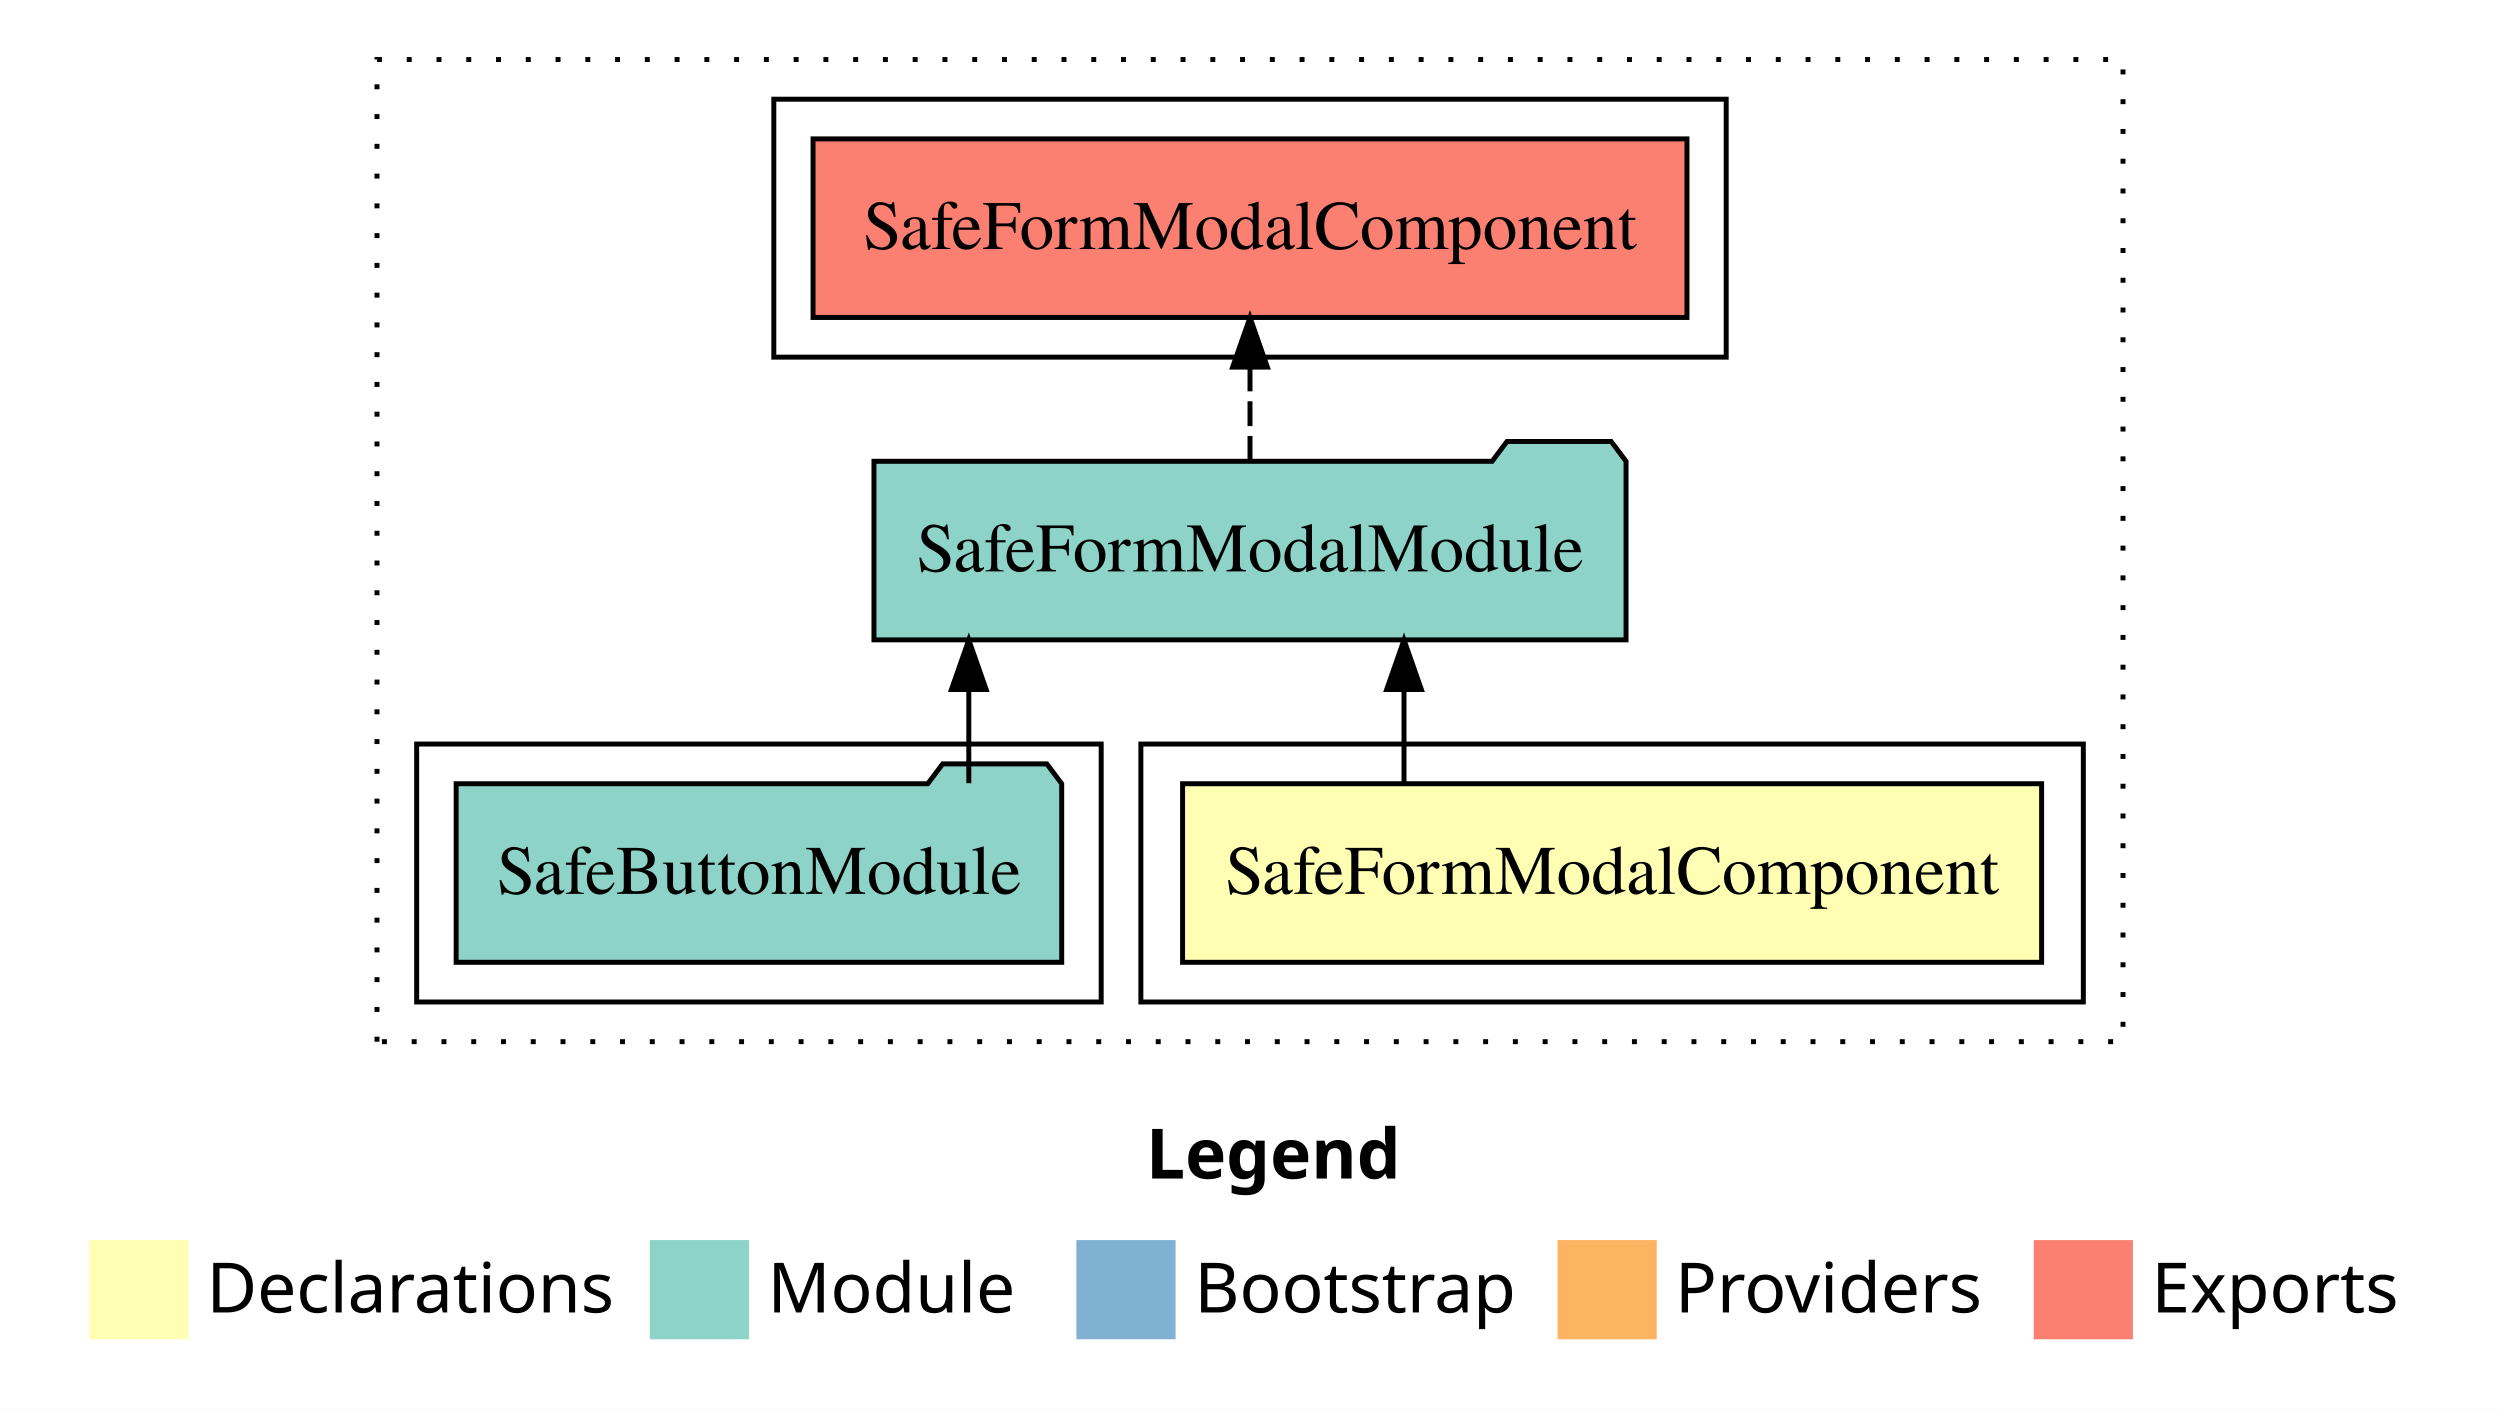
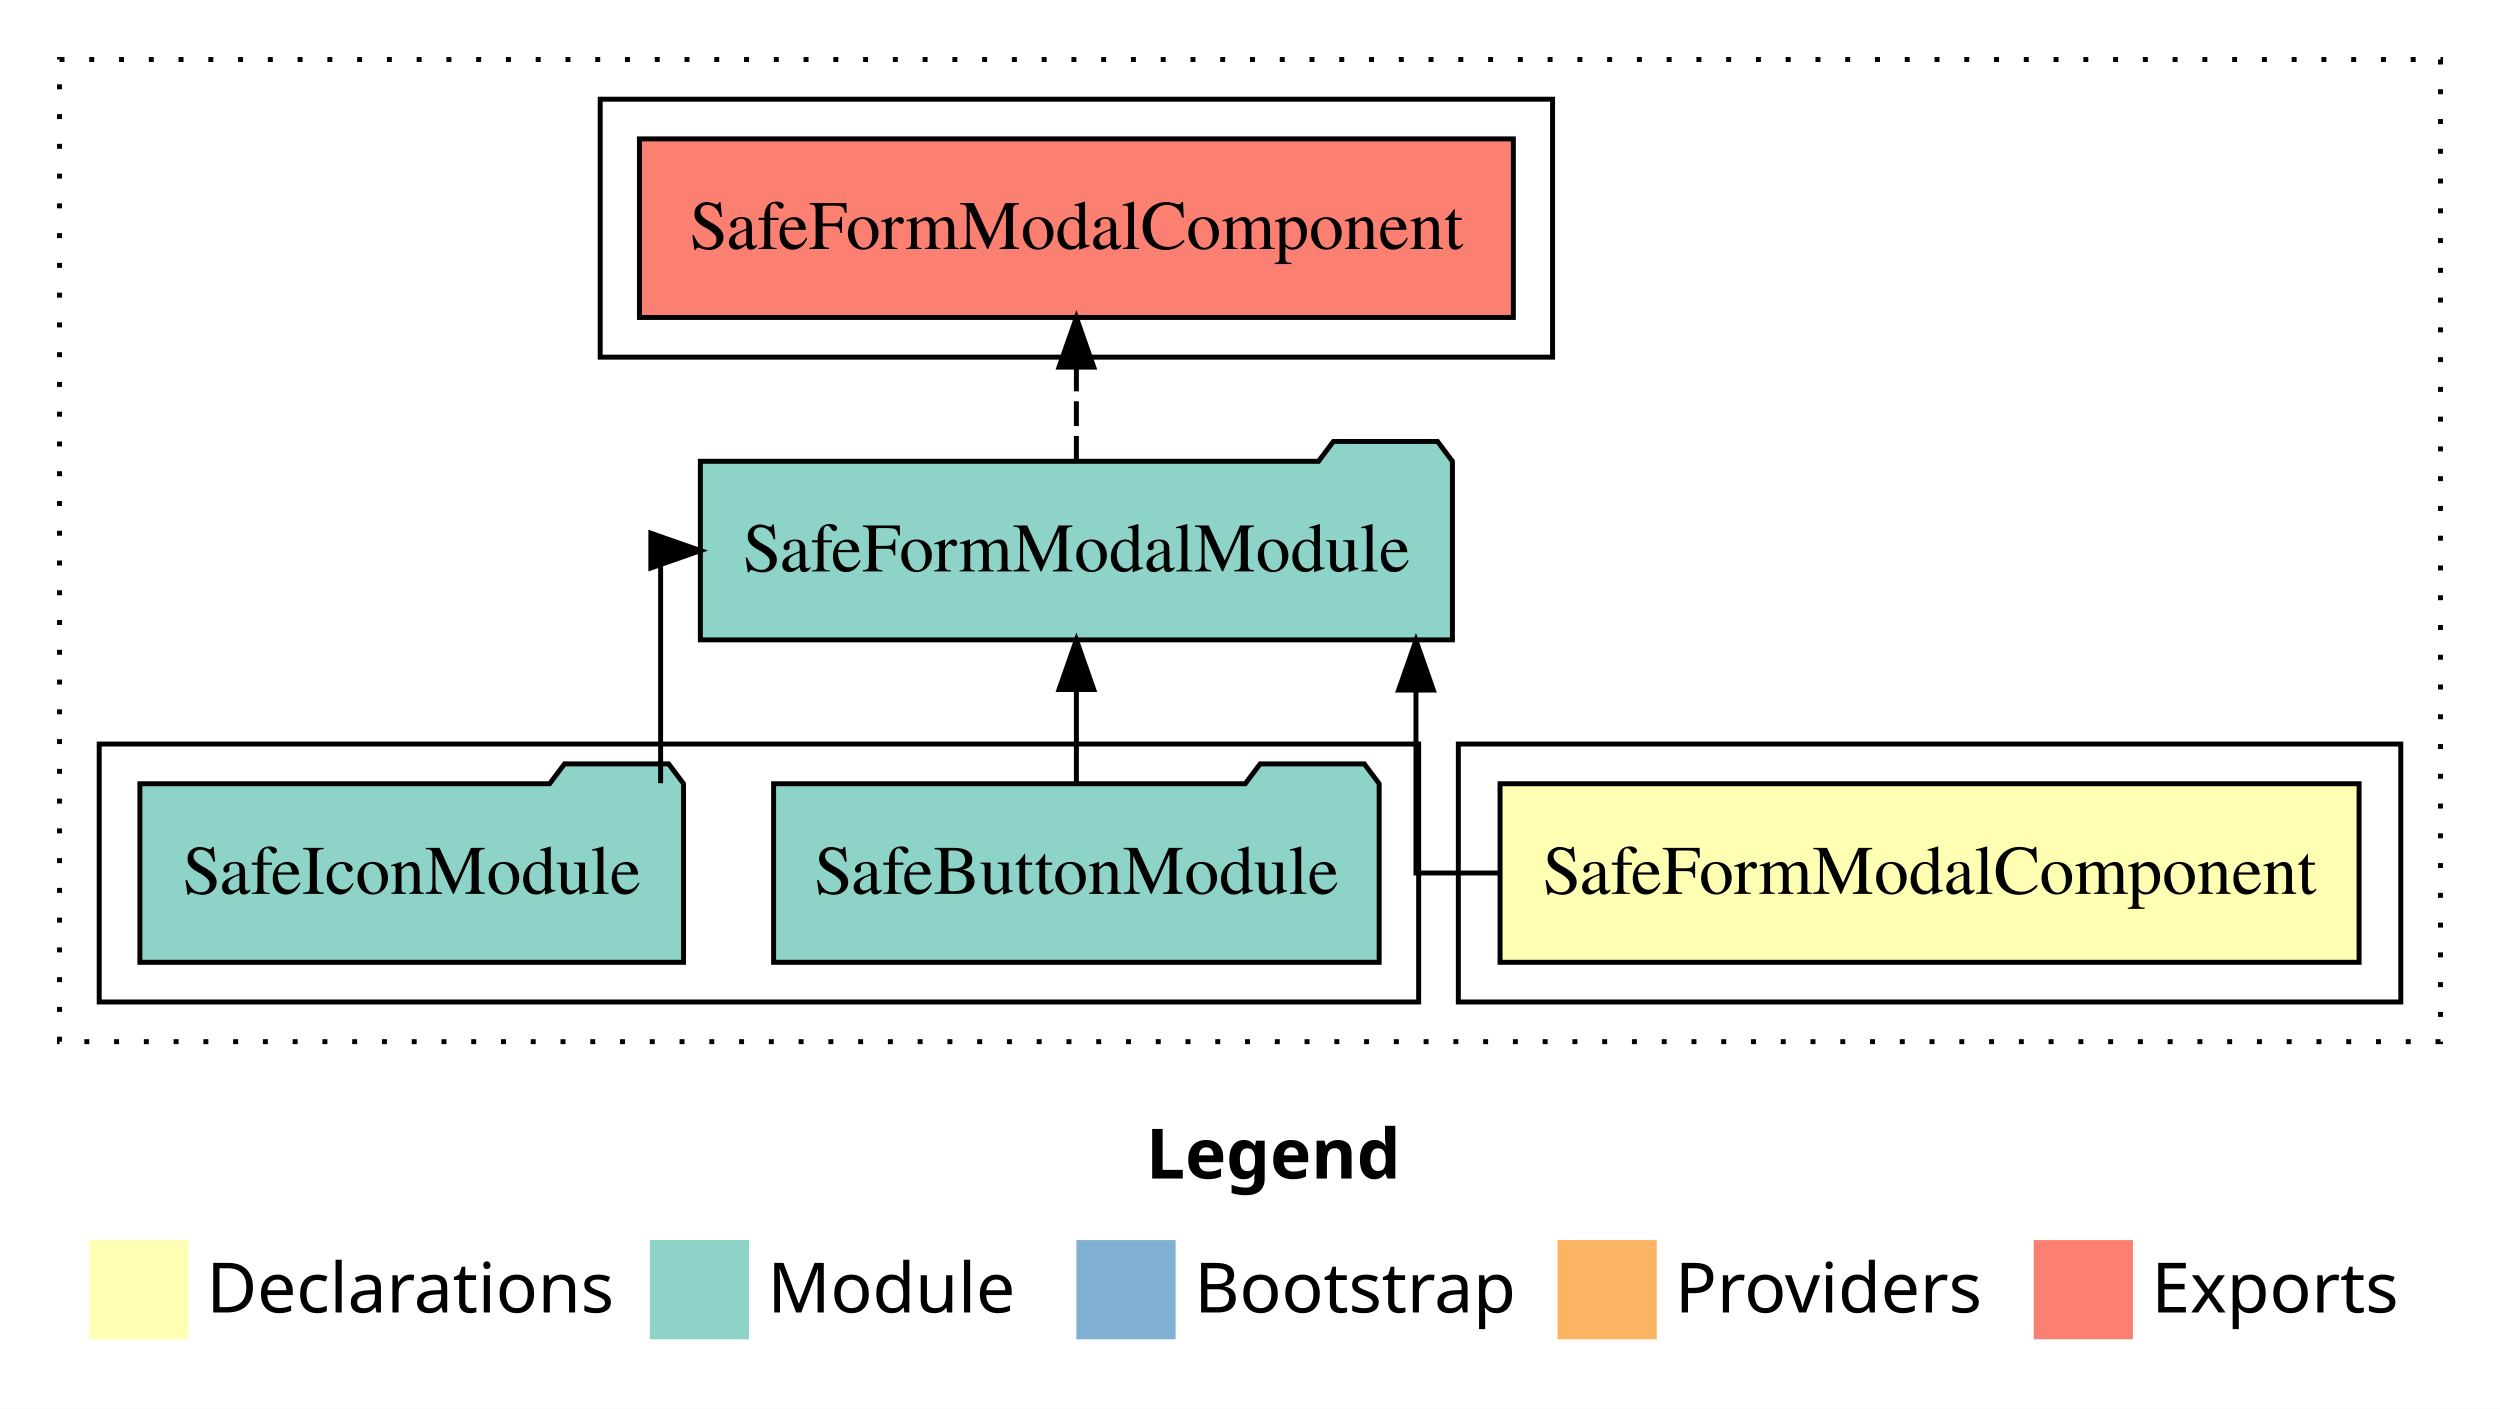
<svg xmlns="http://www.w3.org/2000/svg" width="504pt" height="284pt" viewBox="0.00 0.00 504.00 284.00">
  <g id="graph0" class="graph" transform="scale(1 1) rotate(0) translate(4 280)">
    <polygon fill="white" stroke="transparent" points="-4,4 -4,-280 500,-280 500,4 -4,4" />
    <text text-anchor="start" x="227.01" y="-42.4" font-family="sans-serif" font-weight="bold" font-size="14.00">Legend</text>
    <polygon fill="#ffffb3" stroke="transparent" points="14,-10 14,-30 34,-30 34,-10 14,-10" />
    <text text-anchor="start" x="37.63" y="-15.4" font-family="sans-serif" font-size="14.00">  Declarations</text>
    <polygon fill="#8dd3c7" stroke="transparent" points="127,-10 127,-30 147,-30 147,-10 127,-10" />
    <text text-anchor="start" x="150.73" y="-15.4" font-family="sans-serif" font-size="14.00">  Module</text>
    <polygon fill="#80b1d3" stroke="transparent" points="213,-10 213,-30 233,-30 233,-10 213,-10" />
    <text text-anchor="start" x="236.78" y="-15.4" font-family="sans-serif" font-size="14.00">  Bootstrap</text>
    <polygon fill="#fdb462" stroke="transparent" points="310,-10 310,-30 330,-30 330,-10 310,-10" />
    <text text-anchor="start" x="333.67" y="-15.4" font-family="sans-serif" font-size="14.00">  Providers</text>
    <polygon fill="#fb8072" stroke="transparent" points="406,-10 406,-30 426,-30 426,-10 406,-10" />
    <text text-anchor="start" x="429.73" y="-15.4" font-family="sans-serif" font-size="14.00">  Exports</text>
    <g id="clust1" class="cluster">
-       <polygon fill="none" stroke="black" stroke-dasharray="1,5" points="72,-70 72,-268 424,-268 424,-70 72,-70" />
+       <polygon fill="none" stroke="black" stroke-dasharray="1,5" points="8,-70 8,-268 488,-268 488,-70 8,-70" />
    </g>
    <g id="clust5" class="cluster">
-       <polygon fill="none" stroke="black" points="152,-208 152,-260 344,-260 344,-208 152,-208" />
+       <polygon fill="none" stroke="black" points="117,-208 117,-260 309,-260 309,-208 117,-208" />
    </g>
    <g id="clust2" class="cluster">
-       <polygon fill="none" stroke="black" points="226,-78 226,-130 416,-130 416,-78 226,-78" />
+       <polygon fill="none" stroke="black" points="290,-78 290,-130 480,-130 480,-78 290,-78" />
    </g>
    <g id="clust4" class="cluster">
-       <polygon fill="none" stroke="black" points="80,-78 80,-130 218,-130 218,-78 80,-78" />
+       <polygon fill="none" stroke="black" points="16,-78 16,-130 282,-130 282,-78 16,-78" />
    </g>
    <g id="node1" class="node">
-       <polygon fill="#ffffb3" stroke="black" points="407.59,-122 234.41,-122 234.41,-86 407.59,-86 407.59,-122" />
-       <text text-anchor="middle" x="321" y="-99.8" font-family="Times,serif" font-size="14.00">SafeFormModalComponent</text>
+       <polygon fill="#ffffb3" stroke="black" points="471.59,-122 298.41,-122 298.41,-86 471.59,-86 471.59,-122" />
+       <text text-anchor="middle" x="385" y="-99.8" font-family="Times,serif" font-size="14.00">SafeFormModalComponent</text>
    </g>
    <g id="node2" class="node">
-       <polygon fill="#8dd3c7" stroke="black" points="323.81,-187 320.81,-191 299.81,-191 296.81,-187 172.19,-187 172.19,-151 323.81,-151 323.81,-187" />
-       <text text-anchor="middle" x="248" y="-164.8" font-family="Times,serif" font-size="14.00">SafeFormModalModule</text>
+       <polygon fill="#8dd3c7" stroke="black" points="288.81,-187 285.81,-191 264.81,-191 261.81,-187 137.19,-187 137.19,-151 288.81,-151 288.81,-187" />
+       <text text-anchor="middle" x="213" y="-164.8" font-family="Times,serif" font-size="14.00">SafeFormModalModule</text>
    </g>
    <g id="edge1" class="edge">
-       <path fill="none" stroke="black" d="M279.05,-122.11C279.05,-122.11 279.05,-140.99 279.05,-140.99" />
-       <polygon fill="black" stroke="black" points="275.55,-140.99 279.05,-150.99 282.55,-140.99 275.55,-140.99" />
+       <path fill="none" stroke="black" d="M298.1,-104C288.14,-104 281.46,-104 281.46,-104 281.46,-104 281.46,-140.89 281.46,-140.89" />
+       <polygon fill="black" stroke="black" points="277.96,-140.89 281.46,-150.89 284.96,-140.89 277.96,-140.89" />
+     </g>
+     <g id="node5" class="node">
+       <polygon fill="#fb8072" stroke="black" points="301.09,-252 124.91,-252 124.91,-216 301.09,-216 301.09,-252" />
+       <text text-anchor="middle" x="213" y="-229.8" font-family="Times,serif" font-size="14.00">SafeFormModalComponent </text>
+     </g>
+     <g id="edge4" class="edge">
+       <path fill="none" stroke="black" stroke-dasharray="5,2" d="M213,-187.11C213,-187.11 213,-205.99 213,-205.99" />
+       <polygon fill="black" stroke="black" points="209.5,-205.99 213,-215.99 216.5,-205.99 209.5,-205.99" />
+     </g>
+     <g id="node3" class="node">
+       <polygon fill="#8dd3c7" stroke="black" points="274.04,-122 271.04,-126 250.04,-126 247.04,-122 151.96,-122 151.96,-86 274.04,-86 274.04,-122" />
+       <text text-anchor="middle" x="213" y="-99.8" font-family="Times,serif" font-size="14.00">SafeButtonModule</text>
+     </g>
+     <g id="edge2" class="edge">
+       <path fill="none" stroke="black" d="M213,-122.11C213,-122.11 213,-140.99 213,-140.99" />
+       <polygon fill="black" stroke="black" points="209.5,-140.99 213,-150.99 216.5,-140.99 209.5,-140.99" />
    </g>
    <g id="node4" class="node">
-       <polygon fill="#fb8072" stroke="black" points="336.09,-252 159.91,-252 159.91,-216 336.09,-216 336.09,-252" />
-       <text text-anchor="middle" x="248" y="-229.8" font-family="Times,serif" font-size="14.00">SafeFormModalComponent </text>
+       <polygon fill="#8dd3c7" stroke="black" points="133.8,-122 130.8,-126 109.8,-126 106.8,-122 24.2,-122 24.2,-86 133.8,-86 133.8,-122" />
+       <text text-anchor="middle" x="79" y="-99.8" font-family="Times,serif" font-size="14.00">SafeIconModule</text>
    </g>
    <g id="edge3" class="edge">
-       <path fill="none" stroke="black" stroke-dasharray="5,2" d="M248,-187.11C248,-187.11 248,-205.99 248,-205.99" />
-       <polygon fill="black" stroke="black" points="244.5,-205.99 248,-215.99 251.5,-205.99 244.5,-205.99" />
-     </g>
-     <g id="node3" class="node">
-       <polygon fill="#8dd3c7" stroke="black" points="210.04,-122 207.04,-126 186.04,-126 183.04,-122 87.96,-122 87.96,-86 210.04,-86 210.04,-122" />
-       <text text-anchor="middle" x="149" y="-99.8" font-family="Times,serif" font-size="14.00">SafeButtonModule</text>
-     </g>
-     <g id="edge2" class="edge">
-       <path fill="none" stroke="black" d="M191.31,-122.11C191.31,-122.11 191.31,-140.99 191.31,-140.99" />
-       <polygon fill="black" stroke="black" points="187.81,-140.99 191.31,-150.99 194.81,-140.99 187.81,-140.99" />
+       <path fill="none" stroke="black" d="M129.18,-122.11C129.18,-141.34 129.18,-169 129.18,-169 129.18,-169 129.98,-169 129.98,-169" />
+       <polygon fill="black" stroke="black" points="127.21,-172.5 137.21,-169 127.21,-165.5 127.21,-172.5" />
    </g>
  </g>
</svg>
